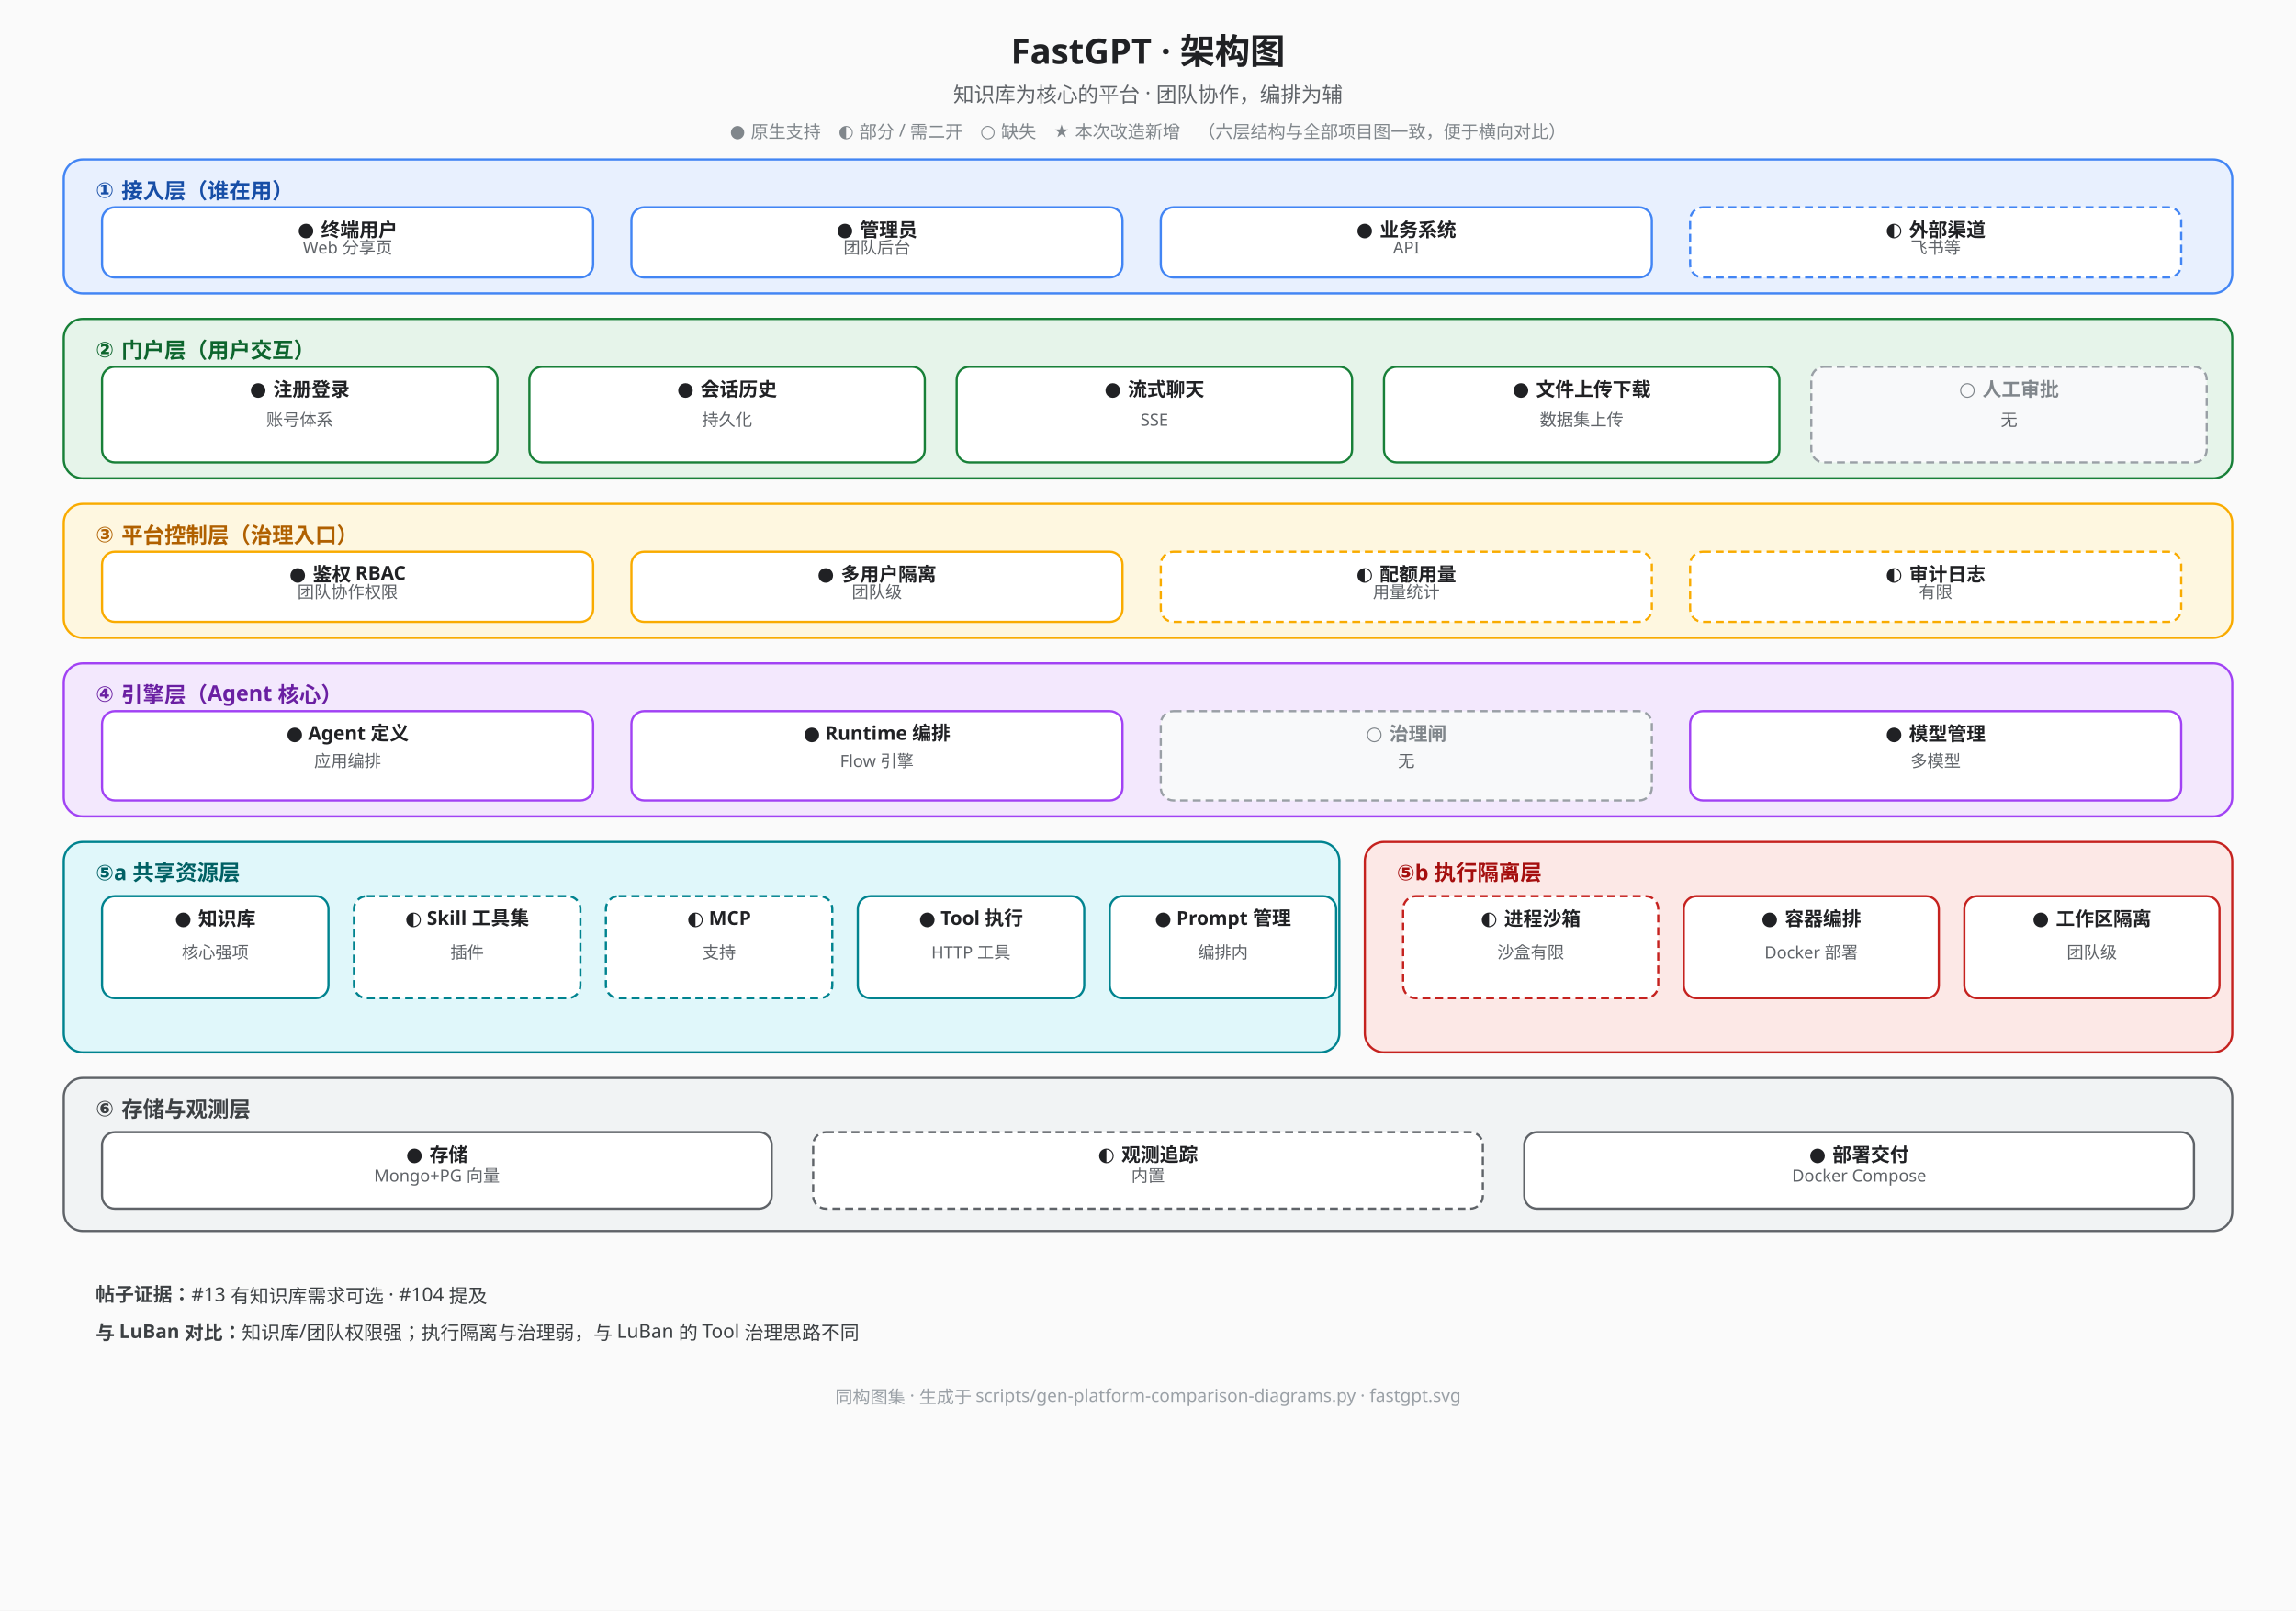
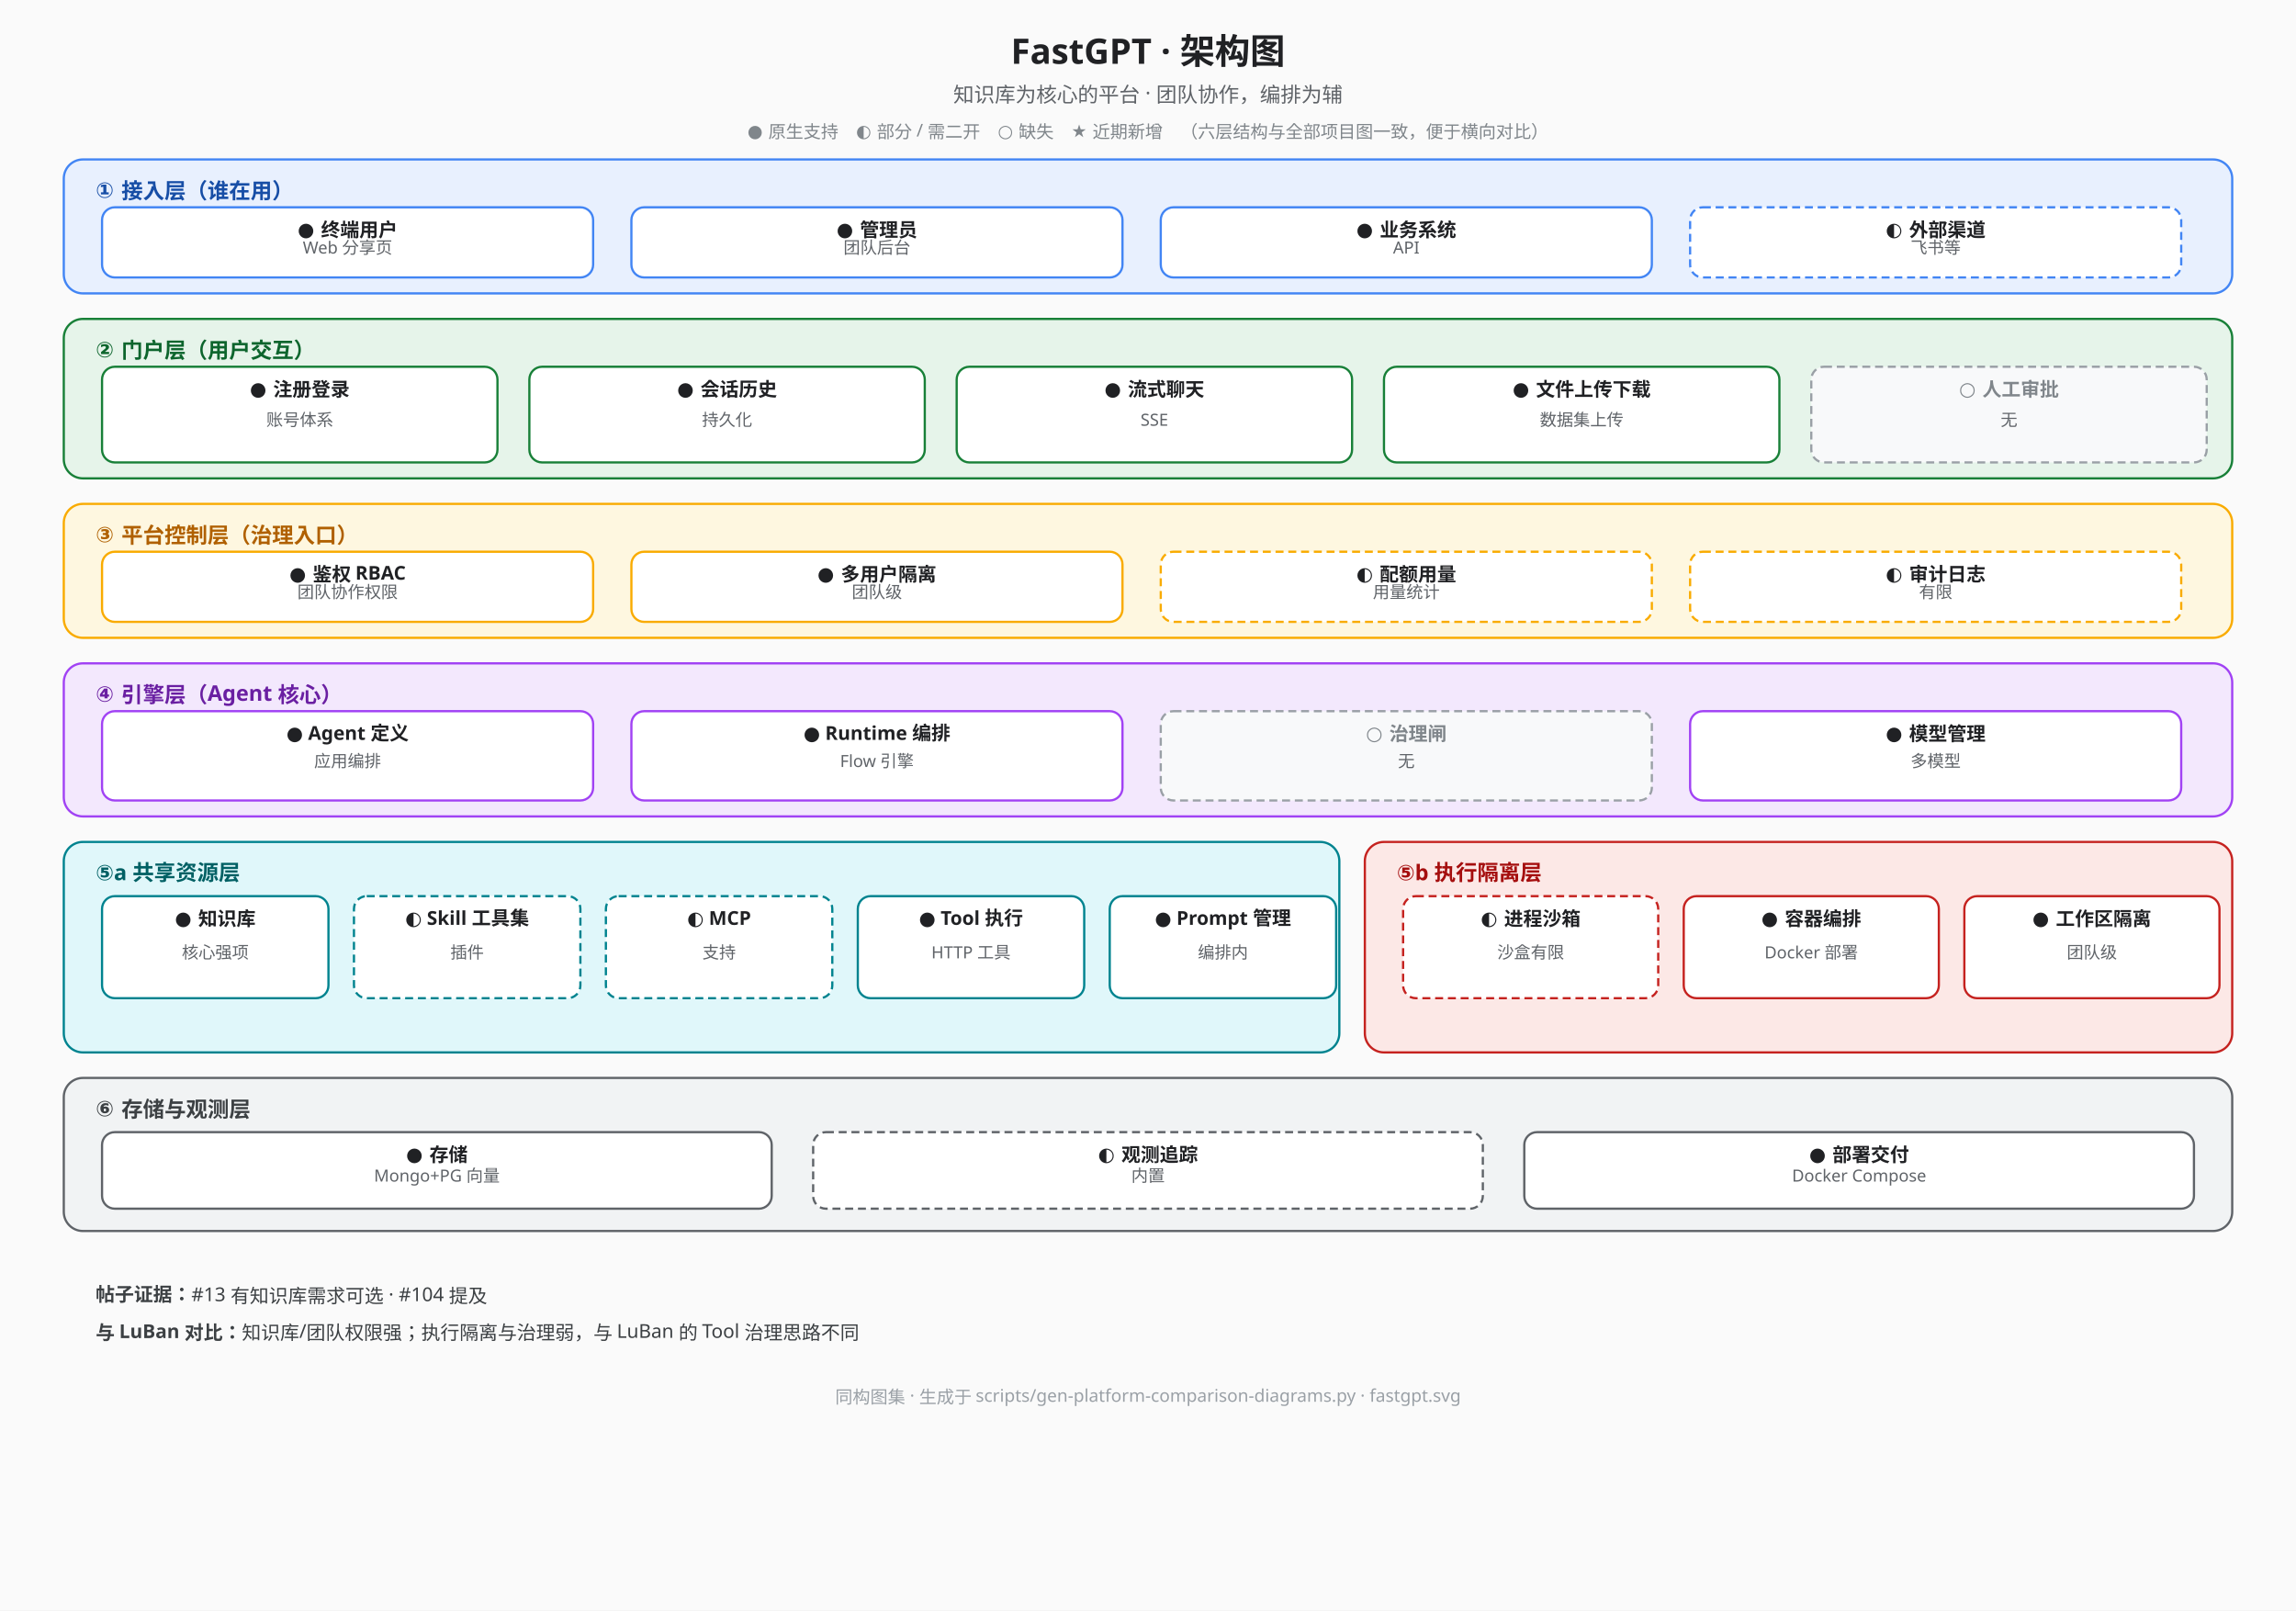
<svg xmlns="http://www.w3.org/2000/svg" width="1440" height="1010" viewBox="0 0 1440 1010" font-family="'PingFang SC','Microsoft YaHei',sans-serif">
  <rect width="1440" height="1010" fill="#FAFAFA" />
  <text x="720.0" y="40" text-anchor="middle" font-size="22" font-weight="700" fill="#202124">FastGPT · 架构图</text>
  <text x="720.0" y="64" text-anchor="middle" font-size="13" fill="#5F6368">知识库为核心的平台 · 团队协作，编排为辅</text>
-   <text x="720.0" y="86" text-anchor="middle" font-size="11" fill="#80868B">● 原生支持　◐ 部分 / 需二开　○ 缺失　★ 本次改造新增　（六层结构与全部项目图一致，便于横向对比）</text>
+   <text x="720.0" y="86" text-anchor="middle" font-size="11" fill="#80868B">● 原生支持　◐ 部分 / 需二开　○ 缺失　★ 近期新增　（六层结构与全部项目图一致，便于横向对比）</text>
  <rect x="40" y="100" width="1360" height="84" rx="12" fill="#E8F0FE" stroke="#4285F4" stroke-width="1.4" />
  <text x="60" y="124" font-size="13.5" font-weight="700" fill="#174EA6">① 接入层（谁在用）</text>
  <rect x="64" y="130" width="308" height="44" rx="8" fill="#FFFFFF" stroke="#4285F4" stroke-width="1.4" />
  <text x="218.0" y="148" text-anchor="middle" font-size="12" font-weight="600" fill="#202124">● 终端用户</text>
  <text x="218.0" y="159.0" text-anchor="middle" font-size="10.5" fill="#5F6368">Web 分享页</text>
  <rect x="396" y="130" width="308" height="44" rx="8" fill="#FFFFFF" stroke="#4285F4" stroke-width="1.4" />
  <text x="550.0" y="148" text-anchor="middle" font-size="12" font-weight="600" fill="#202124">● 管理员</text>
  <text x="550.0" y="159.0" text-anchor="middle" font-size="10.5" fill="#5F6368">团队后台</text>
  <rect x="728" y="130" width="308" height="44" rx="8" fill="#FFFFFF" stroke="#4285F4" stroke-width="1.4" />
  <text x="882.0" y="148" text-anchor="middle" font-size="12" font-weight="600" fill="#202124">● 业务系统</text>
  <text x="882.0" y="159.0" text-anchor="middle" font-size="10.5" fill="#5F6368">API</text>
  <rect x="1060" y="130" width="308" height="44" rx="8" fill="#FFFFFF" stroke="#4285F4" stroke-dasharray="5 3" stroke-width="1.4" />
  <text x="1214.0" y="148" text-anchor="middle" font-size="12" font-weight="600" fill="#202124">◐ 外部渠道</text>
  <text x="1214.0" y="159.0" text-anchor="middle" font-size="10.5" fill="#5F6368">飞书等</text>
  <rect x="40" y="200" width="1360" height="100" rx="12" fill="#E6F4EA" stroke="#188038" stroke-width="1.4" />
  <text x="60" y="224" font-size="13.5" font-weight="700" fill="#0D652D">② 门户层（用户交互）</text>
  <rect x="64" y="230" width="248" height="60" rx="8" fill="#FFFFFF" stroke="#188038" stroke-width="1.4" />
  <text x="188.0" y="248" text-anchor="middle" font-size="12" font-weight="600" fill="#202124">● 注册登录</text>
  <text x="188.0" y="267.0" text-anchor="middle" font-size="10.5" fill="#5F6368">账号体系</text>
  <rect x="332" y="230" width="248" height="60" rx="8" fill="#FFFFFF" stroke="#188038" stroke-width="1.4" />
  <text x="456.0" y="248" text-anchor="middle" font-size="12" font-weight="600" fill="#202124">● 会话历史</text>
  <text x="456.0" y="267.0" text-anchor="middle" font-size="10.5" fill="#5F6368">持久化</text>
  <rect x="600" y="230" width="248" height="60" rx="8" fill="#FFFFFF" stroke="#188038" stroke-width="1.4" />
  <text x="724.0" y="248" text-anchor="middle" font-size="12" font-weight="600" fill="#202124">● 流式聊天</text>
  <text x="724.0" y="267.0" text-anchor="middle" font-size="10.5" fill="#5F6368">SSE</text>
  <rect x="868" y="230" width="248" height="60" rx="8" fill="#FFFFFF" stroke="#188038" stroke-width="1.4" />
  <text x="992.0" y="248" text-anchor="middle" font-size="12" font-weight="600" fill="#202124">● 文件上传下载</text>
  <text x="992.0" y="267.0" text-anchor="middle" font-size="10.5" fill="#5F6368">数据集上传</text>
  <rect x="1136" y="230" width="248" height="60" rx="8" fill="#F8F9FA" stroke="#9AA0A6" stroke-dasharray="5 3" stroke-width="1.4" />
  <text x="1260.0" y="248" text-anchor="middle" font-size="12" font-weight="600" fill="#80868B">○ 人工审批</text>
  <text x="1260.0" y="267.0" text-anchor="middle" font-size="10.5" fill="#5F6368">无</text>
  <rect x="40" y="316" width="1360" height="84" rx="12" fill="#FEF7E0" stroke="#F9AB00" stroke-width="1.4" />
  <text x="60" y="340" font-size="13.5" font-weight="700" fill="#B06000">③ 平台控制层（治理入口）</text>
  <rect x="64" y="346" width="308" height="44" rx="8" fill="#FFFFFF" stroke="#F9AB00" stroke-width="1.4" />
  <text x="218.0" y="364" text-anchor="middle" font-size="12" font-weight="600" fill="#202124">● 鉴权 RBAC</text>
  <text x="218.0" y="375.0" text-anchor="middle" font-size="10.5" fill="#5F6368">团队协作权限</text>
  <rect x="396" y="346" width="308" height="44" rx="8" fill="#FFFFFF" stroke="#F9AB00" stroke-width="1.4" />
  <text x="550.0" y="364" text-anchor="middle" font-size="12" font-weight="600" fill="#202124">● 多用户隔离</text>
  <text x="550.0" y="375.0" text-anchor="middle" font-size="10.5" fill="#5F6368">团队级</text>
  <rect x="728" y="346" width="308" height="44" rx="8" fill="#FFFFFF" stroke="#F9AB00" stroke-dasharray="5 3" stroke-width="1.4" />
  <text x="882.0" y="364" text-anchor="middle" font-size="12" font-weight="600" fill="#202124">◐ 配额用量</text>
  <text x="882.0" y="375.0" text-anchor="middle" font-size="10.5" fill="#5F6368">用量统计</text>
  <rect x="1060" y="346" width="308" height="44" rx="8" fill="#FFFFFF" stroke="#F9AB00" stroke-dasharray="5 3" stroke-width="1.4" />
  <text x="1214.0" y="364" text-anchor="middle" font-size="12" font-weight="600" fill="#202124">◐ 审计日志</text>
  <text x="1214.0" y="375.0" text-anchor="middle" font-size="10.5" fill="#5F6368">有限</text>
  <rect x="40" y="416" width="1360" height="96" rx="12" fill="#F3E8FD" stroke="#A142F4" stroke-width="1.4" />
  <text x="60" y="440" font-size="13.5" font-weight="700" fill="#6A1FA2">④ 引擎层（Agent 核心）</text>
  <rect x="64" y="446" width="308" height="56" rx="8" fill="#FFFFFF" stroke="#A142F4" stroke-width="1.4" />
  <text x="218.0" y="464" text-anchor="middle" font-size="12" font-weight="600" fill="#202124">● Agent 定义</text>
  <text x="218.0" y="481.0" text-anchor="middle" font-size="10.5" fill="#5F6368">应用编排</text>
  <rect x="396" y="446" width="308" height="56" rx="8" fill="#FFFFFF" stroke="#A142F4" stroke-width="1.4" />
  <text x="550.0" y="464" text-anchor="middle" font-size="12" font-weight="600" fill="#202124">● Runtime 编排</text>
  <text x="550.0" y="481.0" text-anchor="middle" font-size="10.5" fill="#5F6368">Flow 引擎</text>
  <rect x="728" y="446" width="308" height="56" rx="8" fill="#F8F9FA" stroke="#9AA0A6" stroke-dasharray="5 3" stroke-width="1.4" />
  <text x="882.0" y="464" text-anchor="middle" font-size="12" font-weight="600" fill="#80868B">○ 治理闸</text>
  <text x="882.0" y="481.0" text-anchor="middle" font-size="10.5" fill="#5F6368">无</text>
  <rect x="1060" y="446" width="308" height="56" rx="8" fill="#FFFFFF" stroke="#A142F4" stroke-width="1.4" />
  <text x="1214.0" y="464" text-anchor="middle" font-size="12" font-weight="600" fill="#202124">● 模型管理</text>
  <text x="1214.0" y="481.0" text-anchor="middle" font-size="10.5" fill="#5F6368">多模型</text>
  <rect x="40" y="528" width="800" height="132" rx="12" fill="#E0F7FA" stroke="#00838F" stroke-width="1.4" />
  <text x="60" y="552" font-size="13.5" font-weight="700" fill="#006064">⑤a 共享资源层</text>
  <rect x="64" y="562" width="142" height="64" rx="8" fill="#FFFFFF" stroke="#00838F" stroke-width="1.4" />
  <text x="135.0" y="580" text-anchor="middle" font-size="12" font-weight="600" fill="#202124">● 知识库</text>
  <text x="135.0" y="601.0" text-anchor="middle" font-size="10.5" fill="#5F6368">核心强项</text>
  <rect x="222" y="562" width="142" height="64" rx="8" fill="#FFFFFF" stroke="#00838F" stroke-dasharray="5 3" stroke-width="1.4" />
  <text x="293.0" y="580" text-anchor="middle" font-size="12" font-weight="600" fill="#202124">◐ Skill 工具集</text>
  <text x="293.0" y="601.0" text-anchor="middle" font-size="10.5" fill="#5F6368">插件</text>
  <rect x="380" y="562" width="142" height="64" rx="8" fill="#FFFFFF" stroke="#00838F" stroke-dasharray="5 3" stroke-width="1.4" />
  <text x="451.0" y="580" text-anchor="middle" font-size="12" font-weight="600" fill="#202124">◐ MCP</text>
  <text x="451.0" y="601.0" text-anchor="middle" font-size="10.5" fill="#5F6368">支持</text>
  <rect x="538" y="562" width="142" height="64" rx="8" fill="#FFFFFF" stroke="#00838F" stroke-width="1.4" />
  <text x="609.0" y="580" text-anchor="middle" font-size="12" font-weight="600" fill="#202124">● Tool 执行</text>
  <text x="609.0" y="601.0" text-anchor="middle" font-size="10.5" fill="#5F6368">HTTP 工具</text>
  <rect x="696" y="562" width="142" height="64" rx="8" fill="#FFFFFF" stroke="#00838F" stroke-width="1.4" />
  <text x="767.0" y="580" text-anchor="middle" font-size="12" font-weight="600" fill="#202124">● Prompt 管理</text>
  <text x="767.0" y="601.0" text-anchor="middle" font-size="10.5" fill="#5F6368">编排内</text>
  <rect x="856" y="528" width="544" height="132" rx="12" fill="#FCE8E6" stroke="#C5221F" stroke-width="1.4" />
  <text x="876" y="552" font-size="13.5" font-weight="700" fill="#A50E0E">⑤b 执行隔离层</text>
  <rect x="880" y="562" width="160" height="64" rx="8" fill="#FFFFFF" stroke="#C5221F" stroke-dasharray="5 3" stroke-width="1.4" />
  <text x="960.0" y="580" text-anchor="middle" font-size="12" font-weight="600" fill="#202124">◐ 进程沙箱</text>
  <text x="960.0" y="601.0" text-anchor="middle" font-size="10.5" fill="#5F6368">沙盒有限</text>
  <rect x="1056" y="562" width="160" height="64" rx="8" fill="#FFFFFF" stroke="#C5221F" stroke-width="1.4" />
  <text x="1136.0" y="580" text-anchor="middle" font-size="12" font-weight="600" fill="#202124">● 容器编排</text>
  <text x="1136.0" y="601.0" text-anchor="middle" font-size="10.5" fill="#5F6368">Docker 部署</text>
  <rect x="1232" y="562" width="160" height="64" rx="8" fill="#FFFFFF" stroke="#C5221F" stroke-width="1.4" />
  <text x="1312.0" y="580" text-anchor="middle" font-size="12" font-weight="600" fill="#202124">● 工作区隔离</text>
  <text x="1312.0" y="601.0" text-anchor="middle" font-size="10.5" fill="#5F6368">团队级</text>
  <rect x="40" y="676" width="1360" height="96" rx="12" fill="#F1F3F4" stroke="#5F6368" stroke-width="1.4" />
  <text x="60" y="700" font-size="13.5" font-weight="700" fill="#3C4043">⑥ 存储与观测层</text>
  <rect x="64" y="710" width="420" height="48" rx="8" fill="#FFFFFF" stroke="#5F6368" stroke-width="1.4" />
  <text x="274.0" y="728" text-anchor="middle" font-size="12" font-weight="600" fill="#202124">● 存储</text>
  <text x="274.0" y="741.0" text-anchor="middle" font-size="10.5" fill="#5F6368">Mongo+PG 向量</text>
  <rect x="510" y="710" width="420" height="48" rx="8" fill="#FFFFFF" stroke="#5F6368" stroke-dasharray="5 3" stroke-width="1.4" />
  <text x="720.0" y="728" text-anchor="middle" font-size="12" font-weight="600" fill="#202124">◐ 观测追踪</text>
  <text x="720.0" y="741.0" text-anchor="middle" font-size="10.5" fill="#5F6368">内置</text>
  <rect x="956" y="710" width="420" height="48" rx="8" fill="#FFFFFF" stroke="#5F6368" stroke-width="1.4" />
  <text x="1166.0" y="728" text-anchor="middle" font-size="12" font-weight="600" fill="#202124">● 部署交付</text>
  <text x="1166.0" y="741.0" text-anchor="middle" font-size="10.5" fill="#5F6368">Docker Compose</text>
  <text x="60" y="816" font-size="12" fill="#3C4043">
    <tspan font-weight="700">帖子证据：</tspan>#13 有知识库需求可选 · #104 提及</text>
  <text x="60" y="840" font-size="12" fill="#3C4043">
    <tspan font-weight="700">与 LuBan 对比：</tspan>知识库/团队权限强；执行隔离与治理弱，与 LuBan 的 Tool 治理思路不同</text>
  <text x="720.0" y="880" text-anchor="middle" font-size="11" fill="#9AA0A6">同构图集 · 生成于 scripts/gen-platform-comparison-diagrams.py · fastgpt.svg</text>
</svg>
